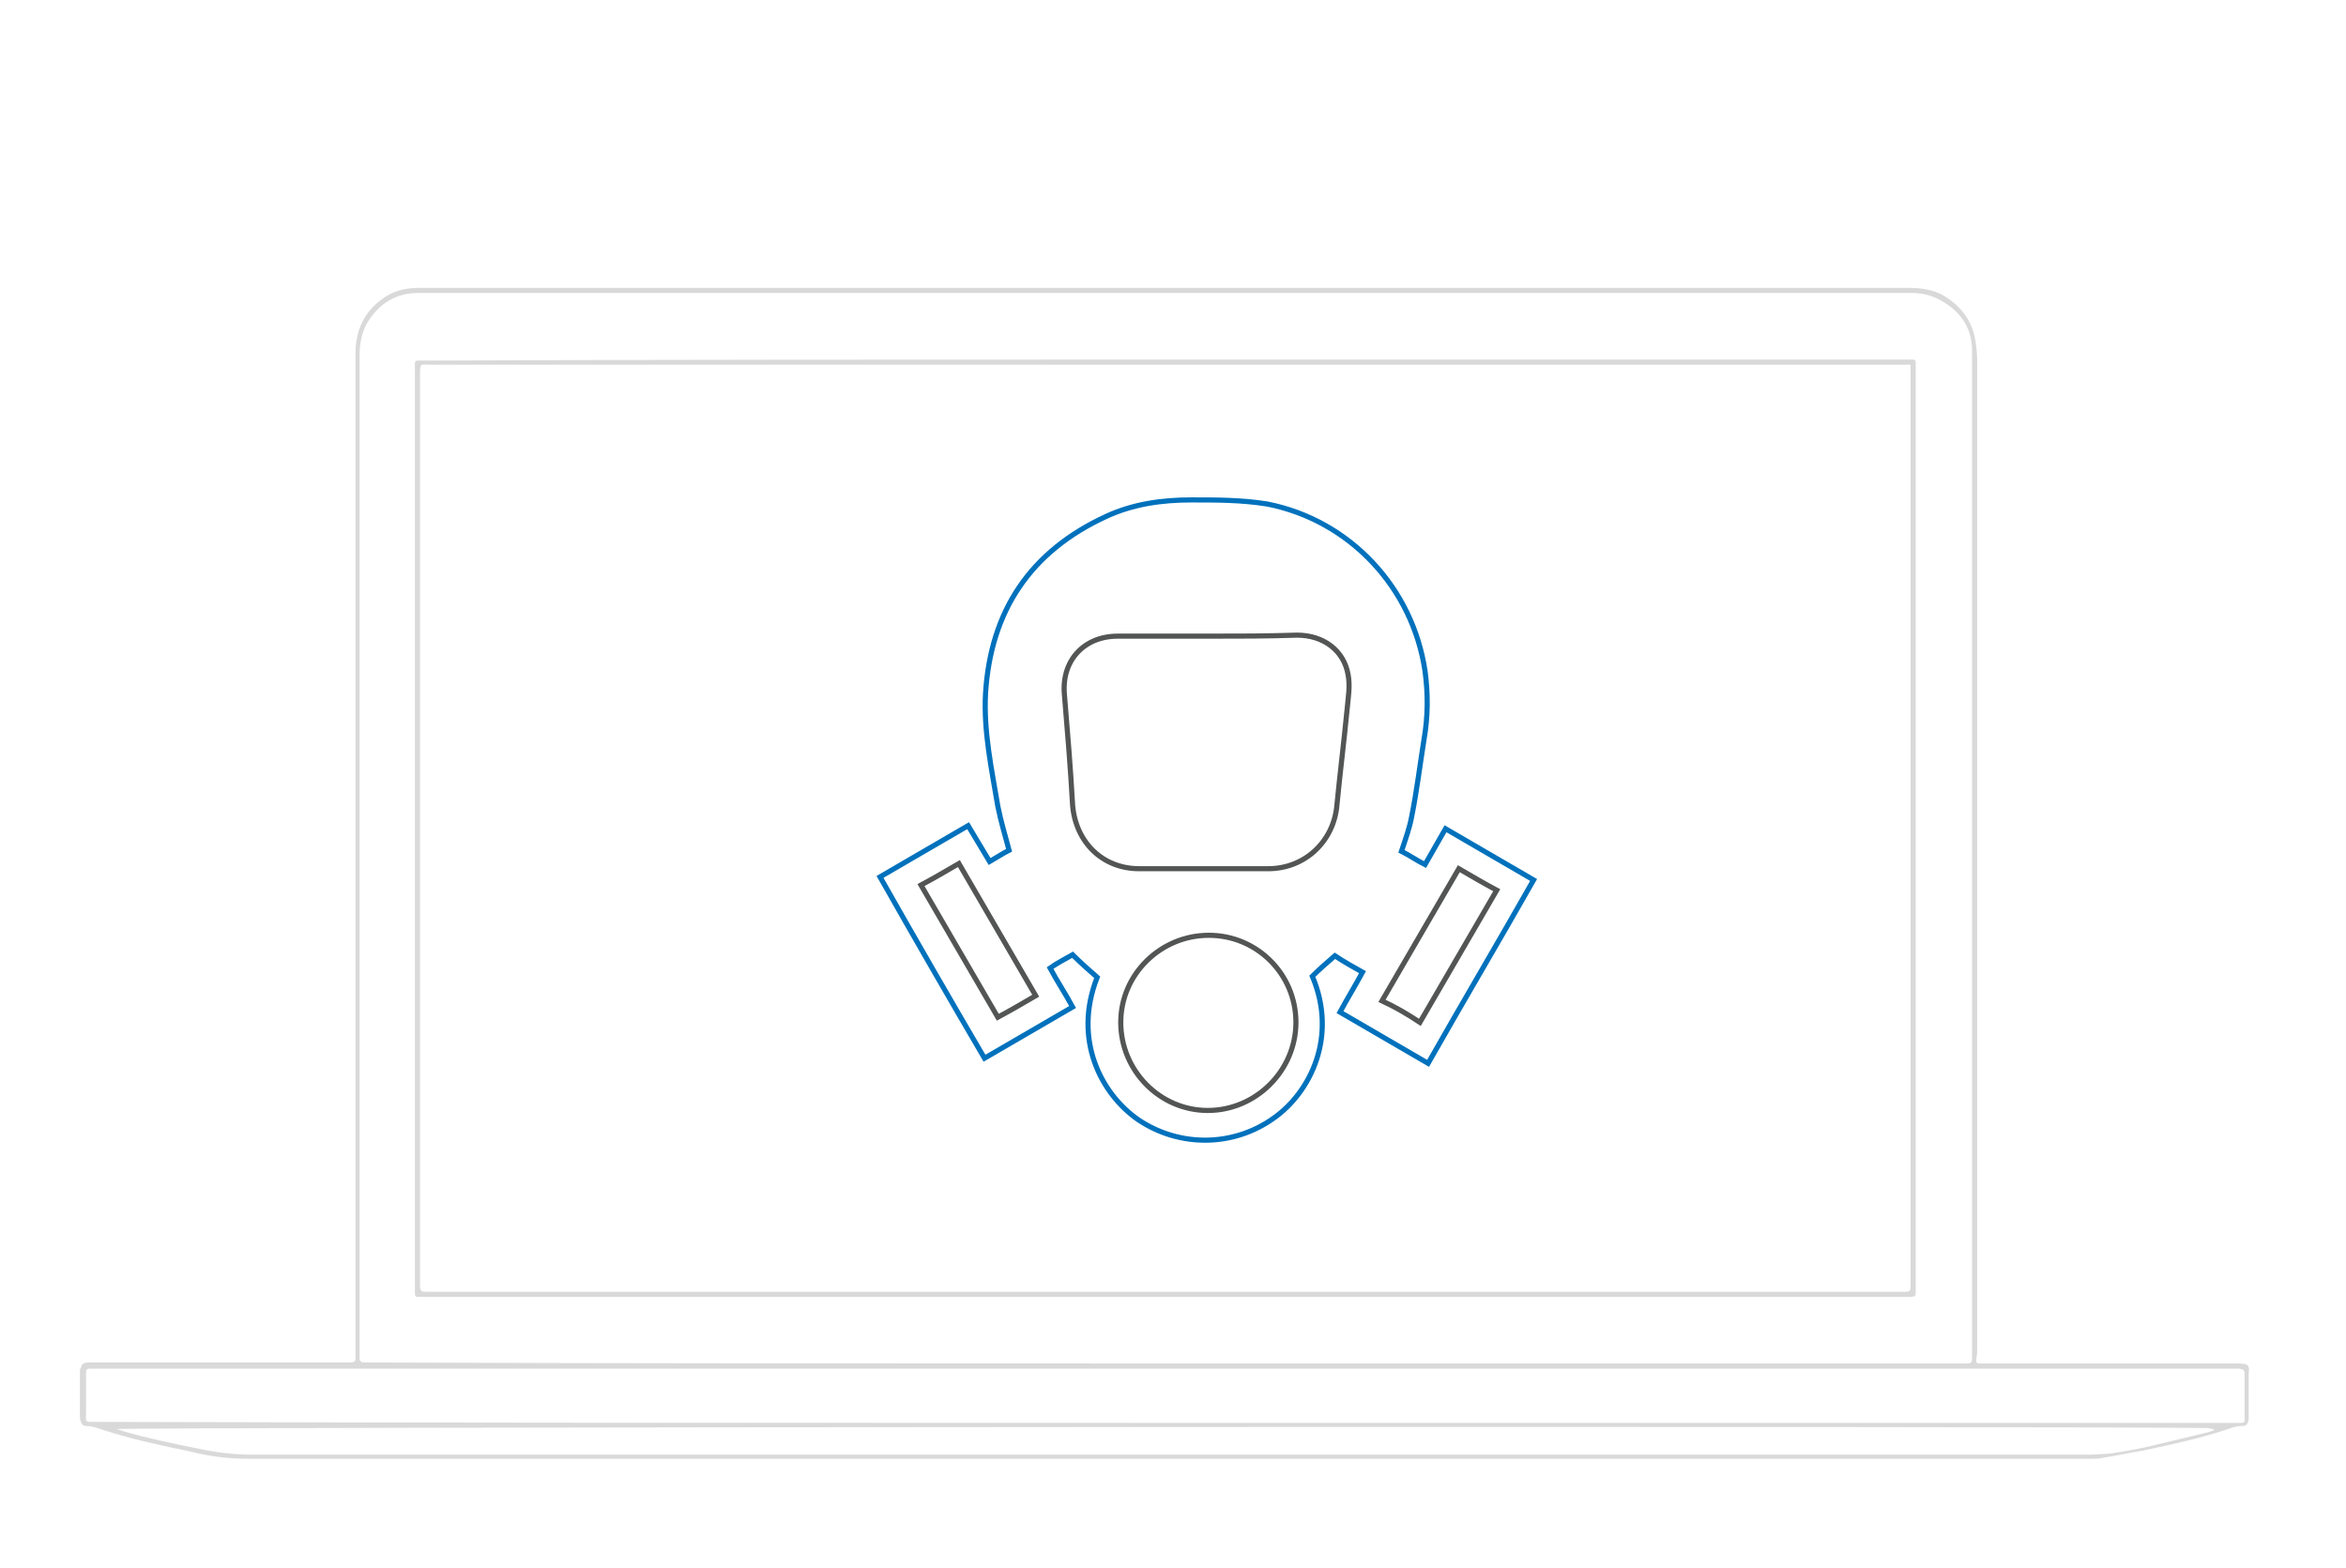
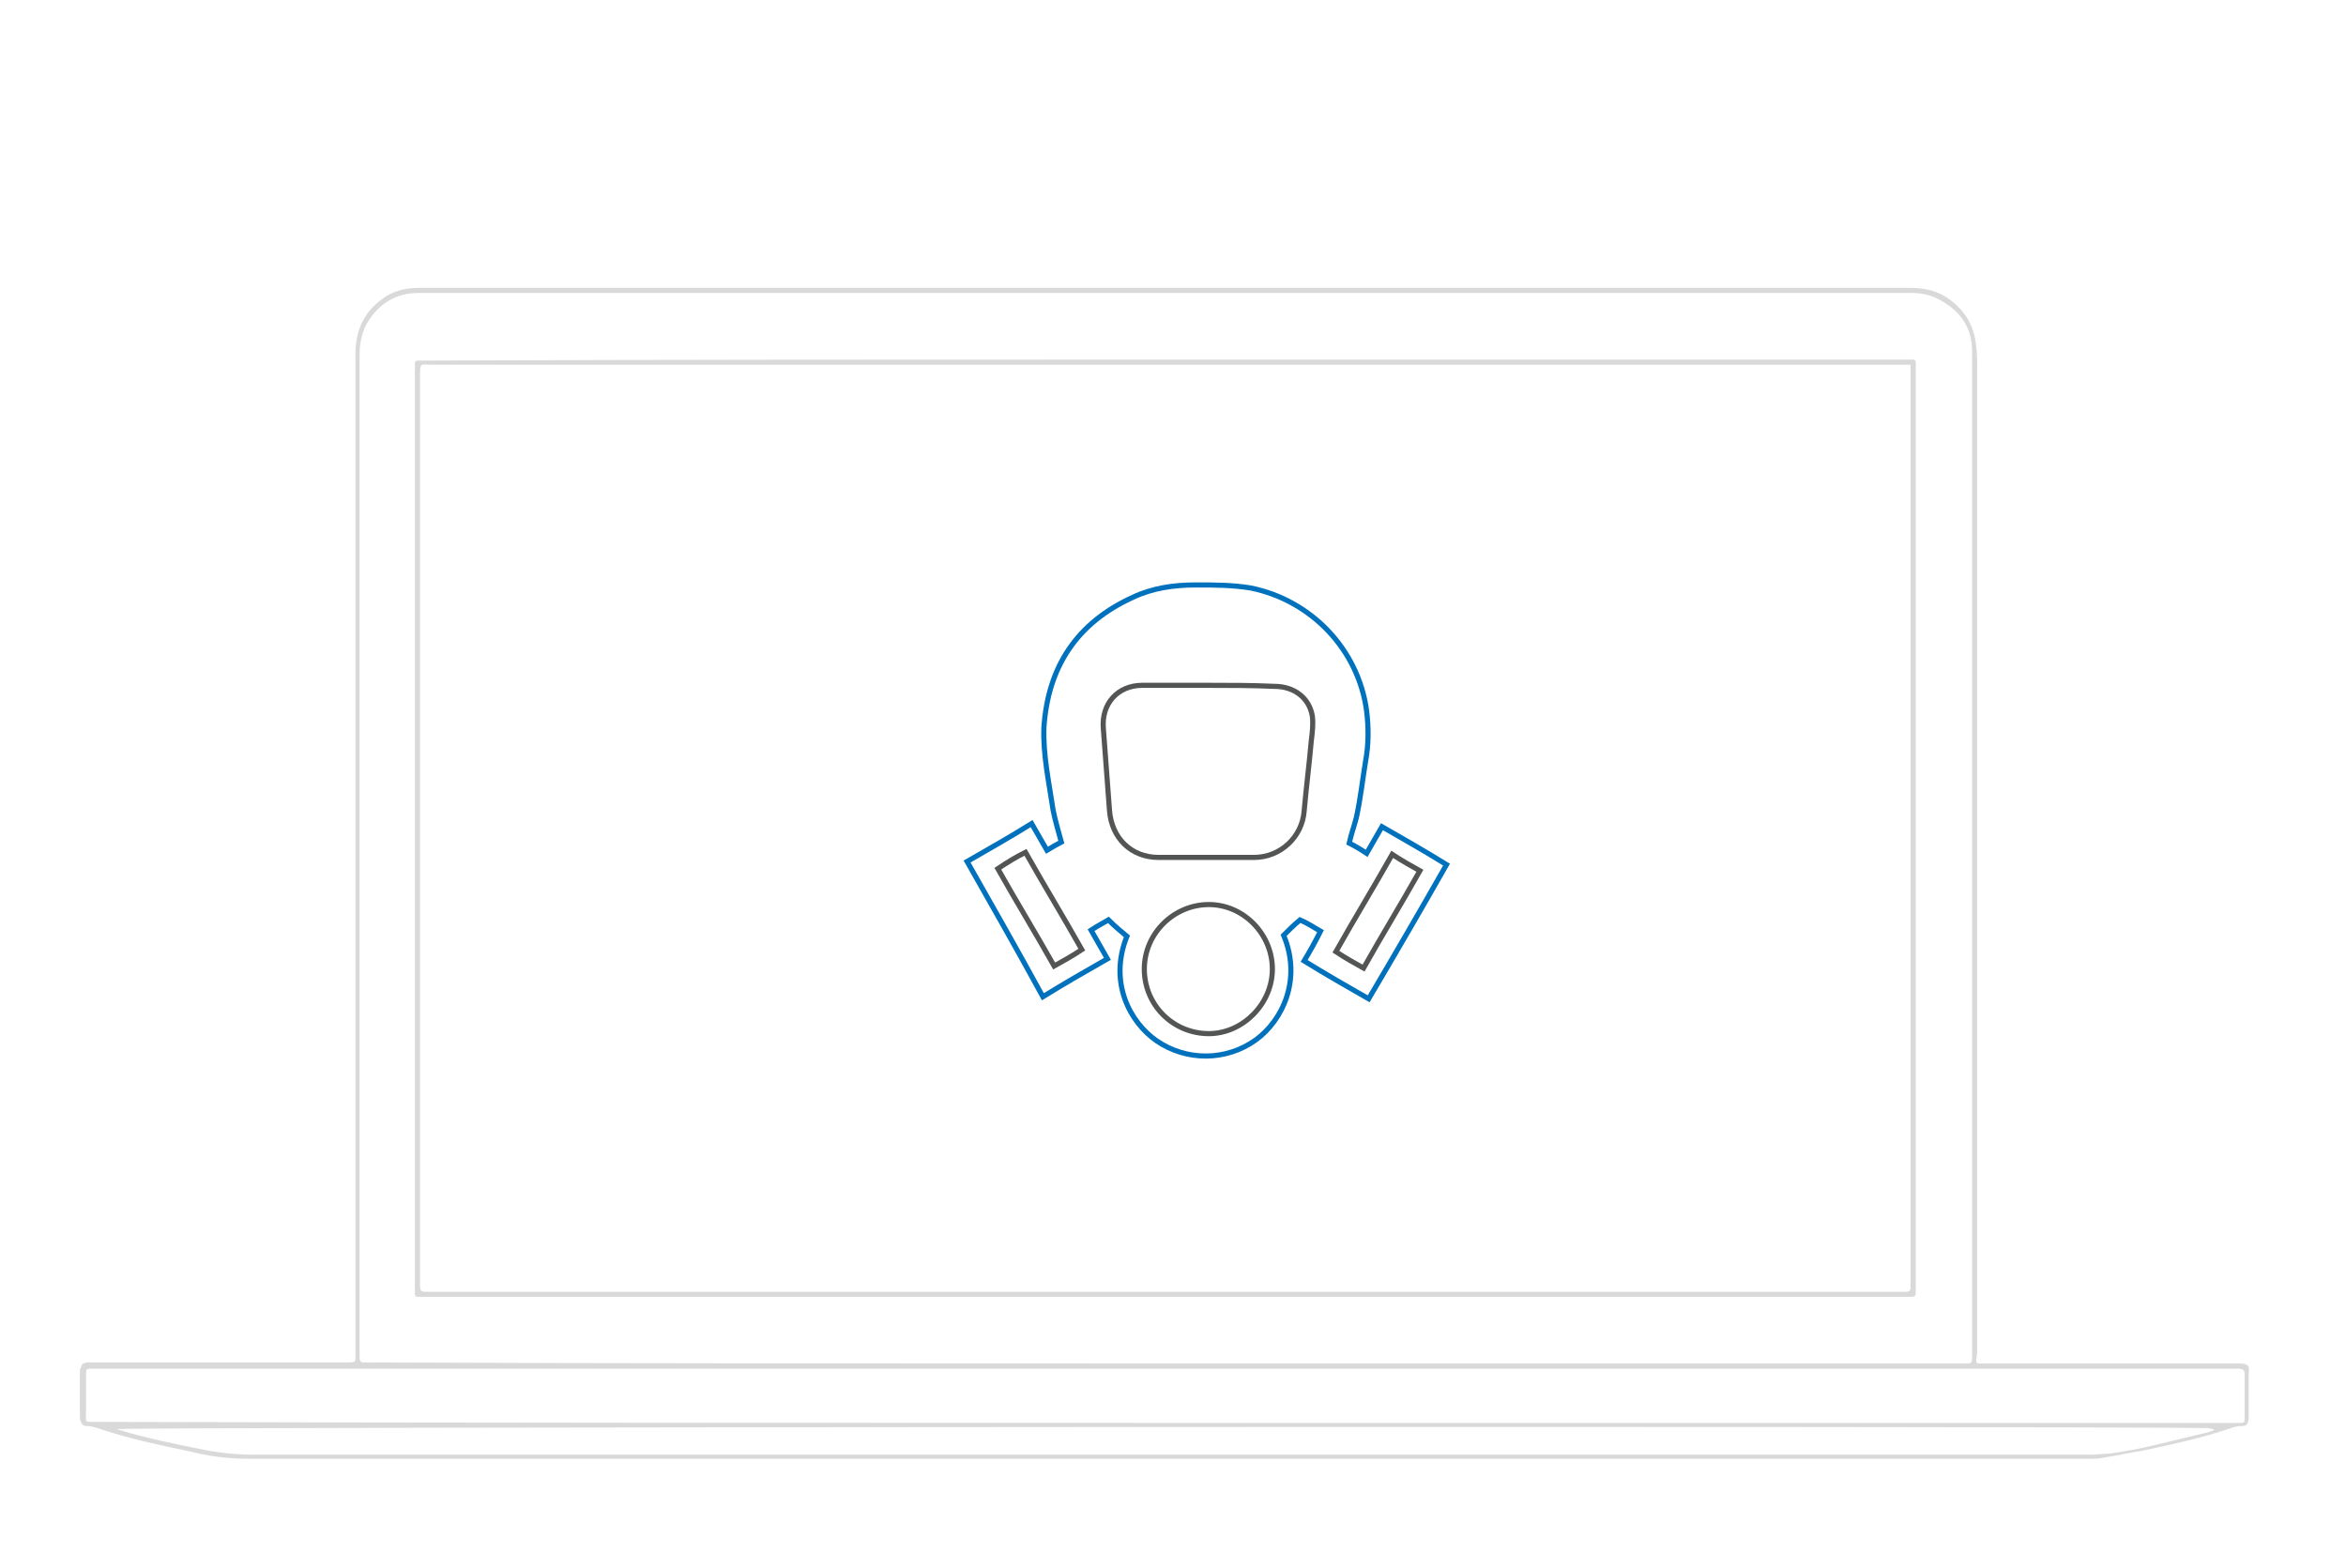
<svg xmlns="http://www.w3.org/2000/svg" version="1.1" id="Layer_1" x="0px" y="0px" viewBox="-64.5 -26.5 229 153" enable-background="new -64.5 -26.5 229 153" xml:space="preserve">
  <g opacity="0.5">
    <path fill="#B3B3B3" d="M49.3,115.9c-29.9,0-59.7,0-89.5,0c-1.9,0-3.7-0.2-5.7-0.7c-2.9-0.6-5.7-1.2-8.5-2.1   c-0.6-0.2-1.1-0.4-1.7-0.4c-0.2,0-0.4-0.1-0.5-0.4c-0.1-0.2-0.1-0.4-0.1-0.6c0-1.4,0-2.9,0-4.3c0-0.1,0-0.3,0.1-0.4   c0.1-0.4,0.2-0.4,0.6-0.5c0.2,0,0.4,0,0.6,0c8.2,0,16.5,0,24.7,0c1,0,0.9,0,0.9-0.9c0-32.5,0-65.1,0-97.6c0-2.3,0.9-4.1,2.6-5.3   c1-0.8,2.3-1.1,3.6-1.1c0.1,0,0.2,0,0.4,0c48.3,0,96.7,0,145.1,0c1.2,0,2.4,0.2,3.4,0.8c1.8,1.1,2.9,2.7,3.1,4.9   c0.1,0.7,0.1,1.3,0.1,2c0,31.9,0,63.8,0,95.7c0,0.4,0,0.8-0.1,1.2c0,0.4,0.1,0.4,0.4,0.4c0.2,0,0.4,0,0.5,0c8.2,0,16.5,0,24.7,0   c1,0,1.1,0.2,1,1c0,1.4,0,2.7,0,4.1c0,0.1,0,0.2,0,0.4c-0.1,0.4-0.2,0.6-0.6,0.6c-0.5,0-0.9,0.1-1.4,0.3c-2.7,0.9-5.5,1.5-8.3,2.1   c-1.3,0.2-2.6,0.5-3.9,0.7c-0.4,0.1-0.8,0.1-1.2,0.1c-1.7,0-3.3,0-5,0C106.3,115.9,77.8,115.9,49.3,115.9z M49.2,106.6   c25.9,0,51.7,0,77.7,0c0.2,0,0.4,0,0.6,0c0.4,0,0.5-0.1,0.5-0.5c0-0.2,0-0.4,0-0.7c0-25.8,0-51.5,0-77.2c0-6.8,0-13.6,0-20.4   c0-2.3-1.1-3.9-3.1-5c-0.9-0.5-1.8-0.7-2.8-0.7c-35.8,0-71.6,0-107.3,0c-12.8,0-25.6,0-38.5,0c-2.2,0-3.9,1.1-5,3   c-0.5,0.9-0.7,2-0.7,3c0,32.4,0,65,0,97.4c0,0.1,0,0.2,0,0.4c0,0.1,0,0.1,0,0.2c0,0.2,0.1,0.4,0.4,0.4c0.2,0,0.4,0,0.7,0   C-2.5,106.6,23.4,106.6,49.2,106.6z M49.3,112.4c34.8,0,69.5,0,104.3,0c0.2,0,0.4,0,0.6,0c0.4,0,0.4-0.1,0.4-0.4c0-0.3,0-0.6,0-0.9   c0-1.1,0-2.3,0-3.4c0-0.5-0.1-0.5-0.5-0.6c-0.2,0-0.4,0-0.5,0c-69.5,0-139.2,0-208.7,0c-0.2,0-0.4,0-0.5,0c-0.5,0-0.5,0.1-0.5,0.5   c0,1.2,0,2.5,0,3.7c0,1.1-0.2,1,1,1C-20.3,112.4,14.5,112.4,49.3,112.4z M-53.1,113c0.2,0.1,0.4,0.1,0.6,0.2   c2.4,0.7,4.8,1.2,7.3,1.7c1.8,0.4,3.6,0.6,5.5,0.6c49.3,0,98.5,0,147.8,0c10.5,0,21,0,31.5,0c0.6,0,1.2-0.1,1.8-0.1   c1.5-0.2,3.1-0.5,4.7-0.9c1.7-0.4,3.3-0.8,5-1.2c0.2-0.1,0.4-0.1,0.5-0.2c0-0.1,0-0.1-0.1-0.1c-0.2,0-0.3-0.1-0.5-0.1   C136.8,112.7-52.6,112.8-53.1,113z" />
    <path fill="#B3B3B3" d="M49.3,8.6c24.1,0,48.3,0,72.4,0c0.9,0,0.8-0.1,0.8,0.9c0,29.9,0,59.8,0,89.7c0,0.9,0.1,0.9-0.9,0.9   c-48.2,0-96.5,0-144.7,0c-0.2,0-0.3,0-0.5,0c-0.4,0-0.4-0.1-0.4-0.4c0-0.1,0-0.2,0-0.4c0-29.9,0-59.9,0-89.8c0-0.9-0.1-0.8,0.8-0.8   C1.1,8.6,25.2,8.6,49.3,8.6z M122,9.1c-0.4,0-0.6,0-0.8,0c-48,0-95.9,0-143.8,0c-0.8,0-0.9-0.2-0.9,0.9c0,29.6,0,59.2,0,88.7   c0,0.9,0,0.9,0.8,0.9c47.9,0,95.8,0,143.8,0c0.2,0,0.3,0,0.5,0c0.2,0,0.4-0.1,0.4-0.4c0-0.2,0-0.4,0-0.6c0-22.7,0-45.4,0-68.1   c0-6.9,0-13.8,0-20.7C122,9.7,122,9.4,122,9.1z" />
  </g>
  <path fill="none" stroke="#B3B3B3" stroke-miterlimit="10" d="M131.1,14.4" />
  <path fill="none" stroke="#B3B3B3" stroke-miterlimit="10" d="M-32.6,14.4" />
  <path fill="none" stroke="#B3B3B3" stroke-miterlimit="10" d="M131.1,79" />
  <path fill="none" stroke="#B3B3B3" stroke-miterlimit="10" d="M-32.6,79" />
  <g>
-     <path fill="none" stroke="#535454" stroke-width="0.5" stroke-miterlimit="10" d="M62,73.3c0-4.7-3.8-8.5-8.5-8.5   c-4.7,0-8.6,3.8-8.6,8.5c0,4.7,3.8,8.6,8.5,8.6C58.1,81.9,62,78,62,73.3z M74.1,73.3c2.5-4.3,5-8.6,7.5-12.9   c-1.3-0.7-2.5-1.4-3.7-2.1c-2.5,4.3-5,8.6-7.5,12.9C71.7,71.8,72.9,72.5,74.1,73.3z M25.4,59.9c2.5,4.3,5,8.6,7.5,12.9   c1.3-0.7,2.5-1.4,3.7-2.1c-2.5-4.3-5-8.6-7.5-12.9C27.9,58.5,26.7,59.2,25.4,59.9z" />
-     <path fill="none" stroke="#535454" stroke-width="0.5" stroke-miterlimit="10" d="M53.4,35.6c-2.9,0-5.9,0-8.8,0   c-3.3,0-5.5,2.4-5.2,5.7c0.3,3.6,0.6,7.2,0.8,10.8c0.3,3.6,2.9,6.2,6.5,6.2c4.2,0,8.4,0,12.6,0c3.6,0,6.4-2.7,6.7-6.2   c0.3-3.1,0.7-6.3,1-9.4c0.1-1.1,0.3-2.2,0.1-3.3c-0.4-2.4-2.4-3.9-5-3.9C59.2,35.6,56.3,35.6,53.4,35.6z" />
+     <path fill="none" stroke="#535454" stroke-width="0.5" stroke-miterlimit="10" d="M59.7,68.1c0-3.4-2.8-6.3-6.2-6.3   c-3.4,0-6.3,2.8-6.3,6.3c0,3.5,2.8,6.3,6.3,6.3C56.8,74.4,59.7,71.5,59.7,68.1z M68.6,68c1.8-3.2,3.7-6.3,5.5-9.5   c-0.9-0.5-1.8-1-2.7-1.6c-1.8,3.2-3.7,6.3-5.5,9.5C66.8,67,67.7,67.5,68.6,68z M32.9,58.3c1.8,3.2,3.7,6.3,5.5,9.5   c0.9-0.5,1.8-1,2.7-1.6c-1.8-3.2-3.7-6.3-5.5-9.5C34.6,57.2,33.8,57.7,32.9,58.3z" />
+     <path fill="none" stroke="#535454" stroke-width="0.5" stroke-miterlimit="10" d="M53.4,40.4c-2.1,0-4.3,0-6.4,0   c-2.4,0-4,1.8-3.8,4.2c0.2,2.7,0.4,5.3,0.6,8c0.2,2.7,2.1,4.6,4.8,4.6c3.1,0,6.2,0,9.3,0c2.6,0,4.7-2,4.9-4.5   c0.2-2.3,0.5-4.6,0.7-6.9c0.1-0.8,0.2-1.6,0.1-2.4c-0.3-1.8-1.8-2.9-3.7-2.9C57.7,40.4,55.5,40.4,53.4,40.4z" />
  </g>
  <g>
-     <path fill="none" stroke="#0071BC" stroke-width="0.5" stroke-miterlimit="10" d="M21.4,59.1c2.9-1.7,5.7-3.3,8.6-5   c0.7,1.2,1.4,2.3,2.1,3.5c0.7-0.4,1.3-0.8,1.9-1.1c-0.4-1.5-0.8-2.8-1.1-4.3c-0.6-3.6-1.4-7.3-1.2-11c0.5-8.1,4.4-13.9,11.8-17.3   c2.6-1.2,5.4-1.6,8.3-1.6c2.5,0,4.9,0,7.4,0.4c8.1,1.6,14.2,8.2,15.4,16.3c0.3,2.2,0.3,4.4-0.1,6.7c-0.4,2.5-0.7,5-1.2,7.5   c-0.2,1.1-0.6,2.2-1,3.4c0.8,0.4,1.5,0.9,2.3,1.3c0.7-1.2,1.3-2.3,2-3.5c2.9,1.7,5.7,3.3,8.6,5c-3.4,6-6.9,11.9-10.3,17.9   c-2.9-1.7-5.7-3.3-8.6-5c0.7-1.3,1.5-2.6,2.2-3.9c-0.9-0.5-1.8-1-2.7-1.6c-0.8,0.7-1.5,1.3-2.2,2c2.5,5.9-0.2,11.3-3.7,13.8   c-4,2.9-9.3,2.9-13.3,0.2c-3.6-2.5-6.4-7.8-4-13.9c-0.8-0.7-1.6-1.4-2.4-2.2c-0.7,0.4-1.5,0.8-2.2,1.3c0.7,1.3,1.5,2.5,2.2,3.8   c-2.9,1.7-5.7,3.3-8.6,5C28.2,71,24.8,65.1,21.4,59.1z" />
+     <path fill="none" stroke="#0071BC" stroke-width="0.5" stroke-miterlimit="10" d="M29.9,57.6c2.1-1.2,4.2-2.4,6.3-3.7   c0.5,0.9,1,1.7,1.5,2.6c0.5-0.3,1-0.6,1.4-0.8c-0.3-1.1-0.6-2.1-0.8-3.1c-0.4-2.7-1-5.4-0.9-8.1c0.4-5.9,3.2-10.2,8.7-12.7   c1.9-0.9,4-1.2,6.1-1.2c1.8,0,3.6,0,5.4,0.3c5.9,1.2,10.5,6,11.3,12c0.2,1.6,0.2,3.3-0.1,4.9c-0.3,1.8-0.5,3.7-0.9,5.5   c-0.2,0.8-0.5,1.6-0.7,2.5c0.6,0.3,1.1,0.6,1.7,1c0.5-0.9,1-1.7,1.5-2.6c2.1,1.2,4.2,2.4,6.3,3.7c-2.5,4.4-5,8.7-7.6,13.1   c-2.1-1.2-4.2-2.4-6.3-3.7c0.6-1,1.1-1.9,1.6-2.9c-0.7-0.4-1.3-0.8-2-1.1c-0.6,0.5-1.1,1-1.6,1.5c1.8,4.3-0.1,8.3-2.7,10.2   c-2.9,2.1-6.8,2.1-9.7,0.1c-2.6-1.8-4.7-5.7-2.9-10.2c-0.6-0.5-1.2-1-1.8-1.6c-0.5,0.3-1.1,0.6-1.7,1c0.5,0.9,1.1,1.9,1.6,2.8   c-2.1,1.2-4.2,2.4-6.3,3.7C34.9,66.4,32.4,62,29.9,57.6z" />
  </g>
</svg>
